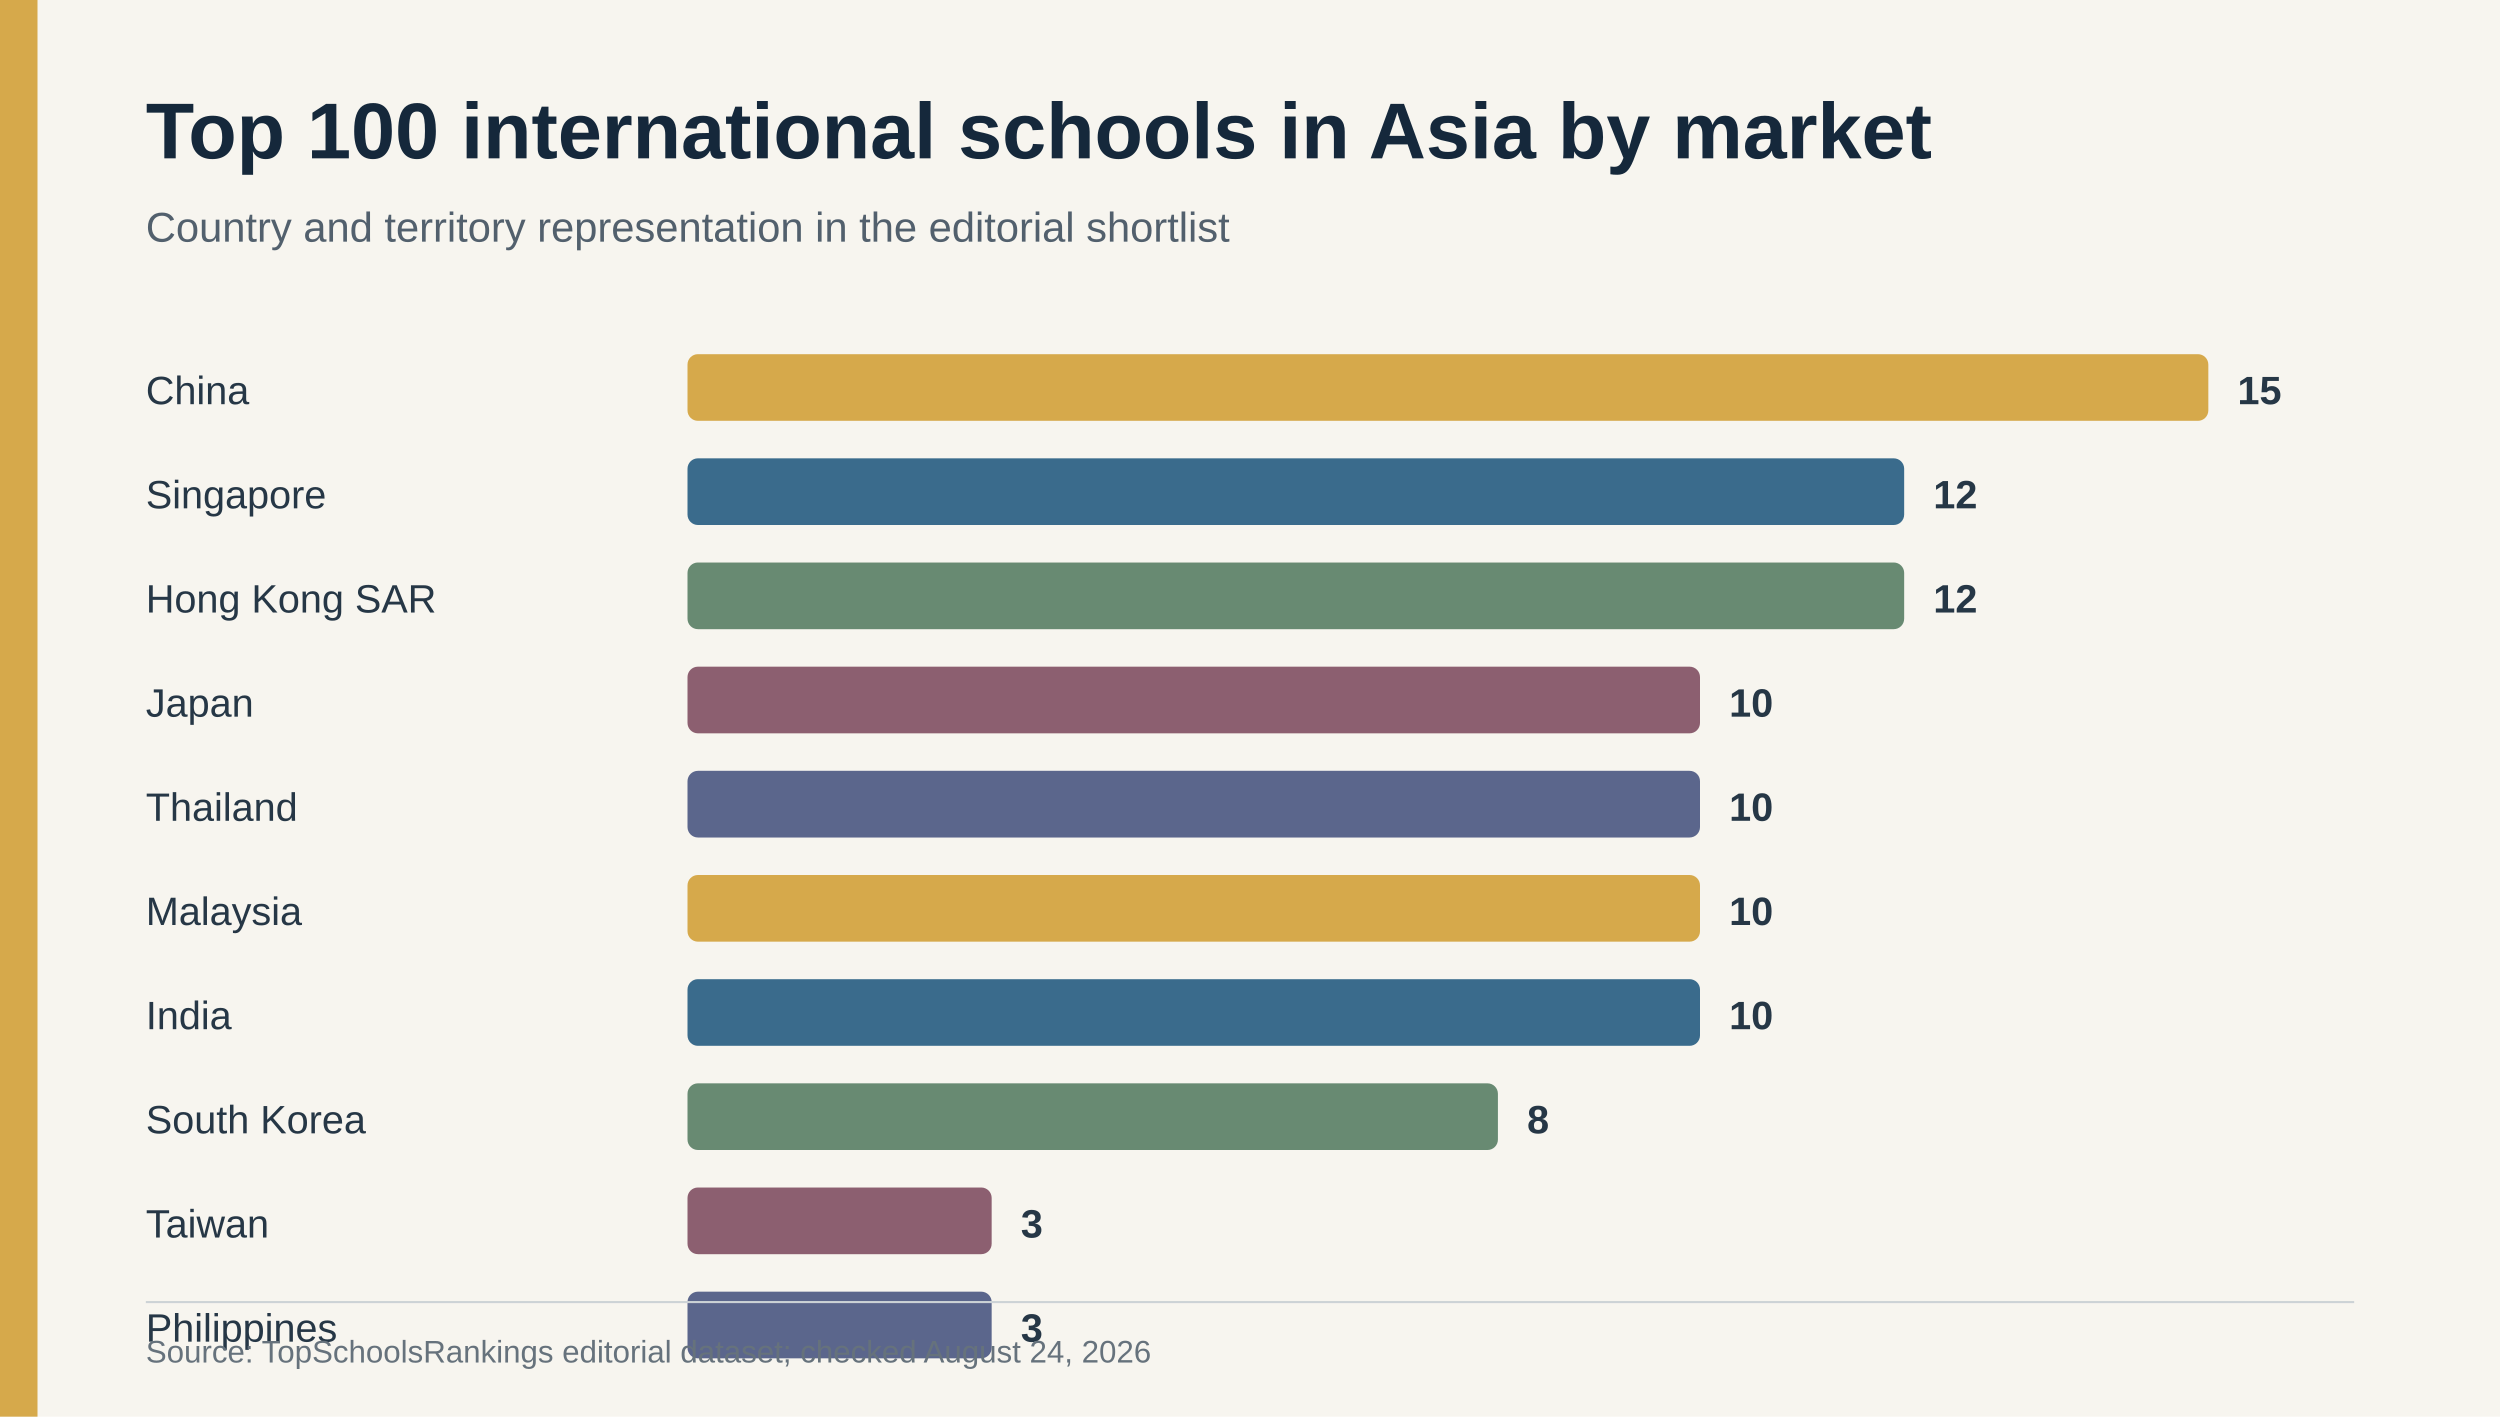
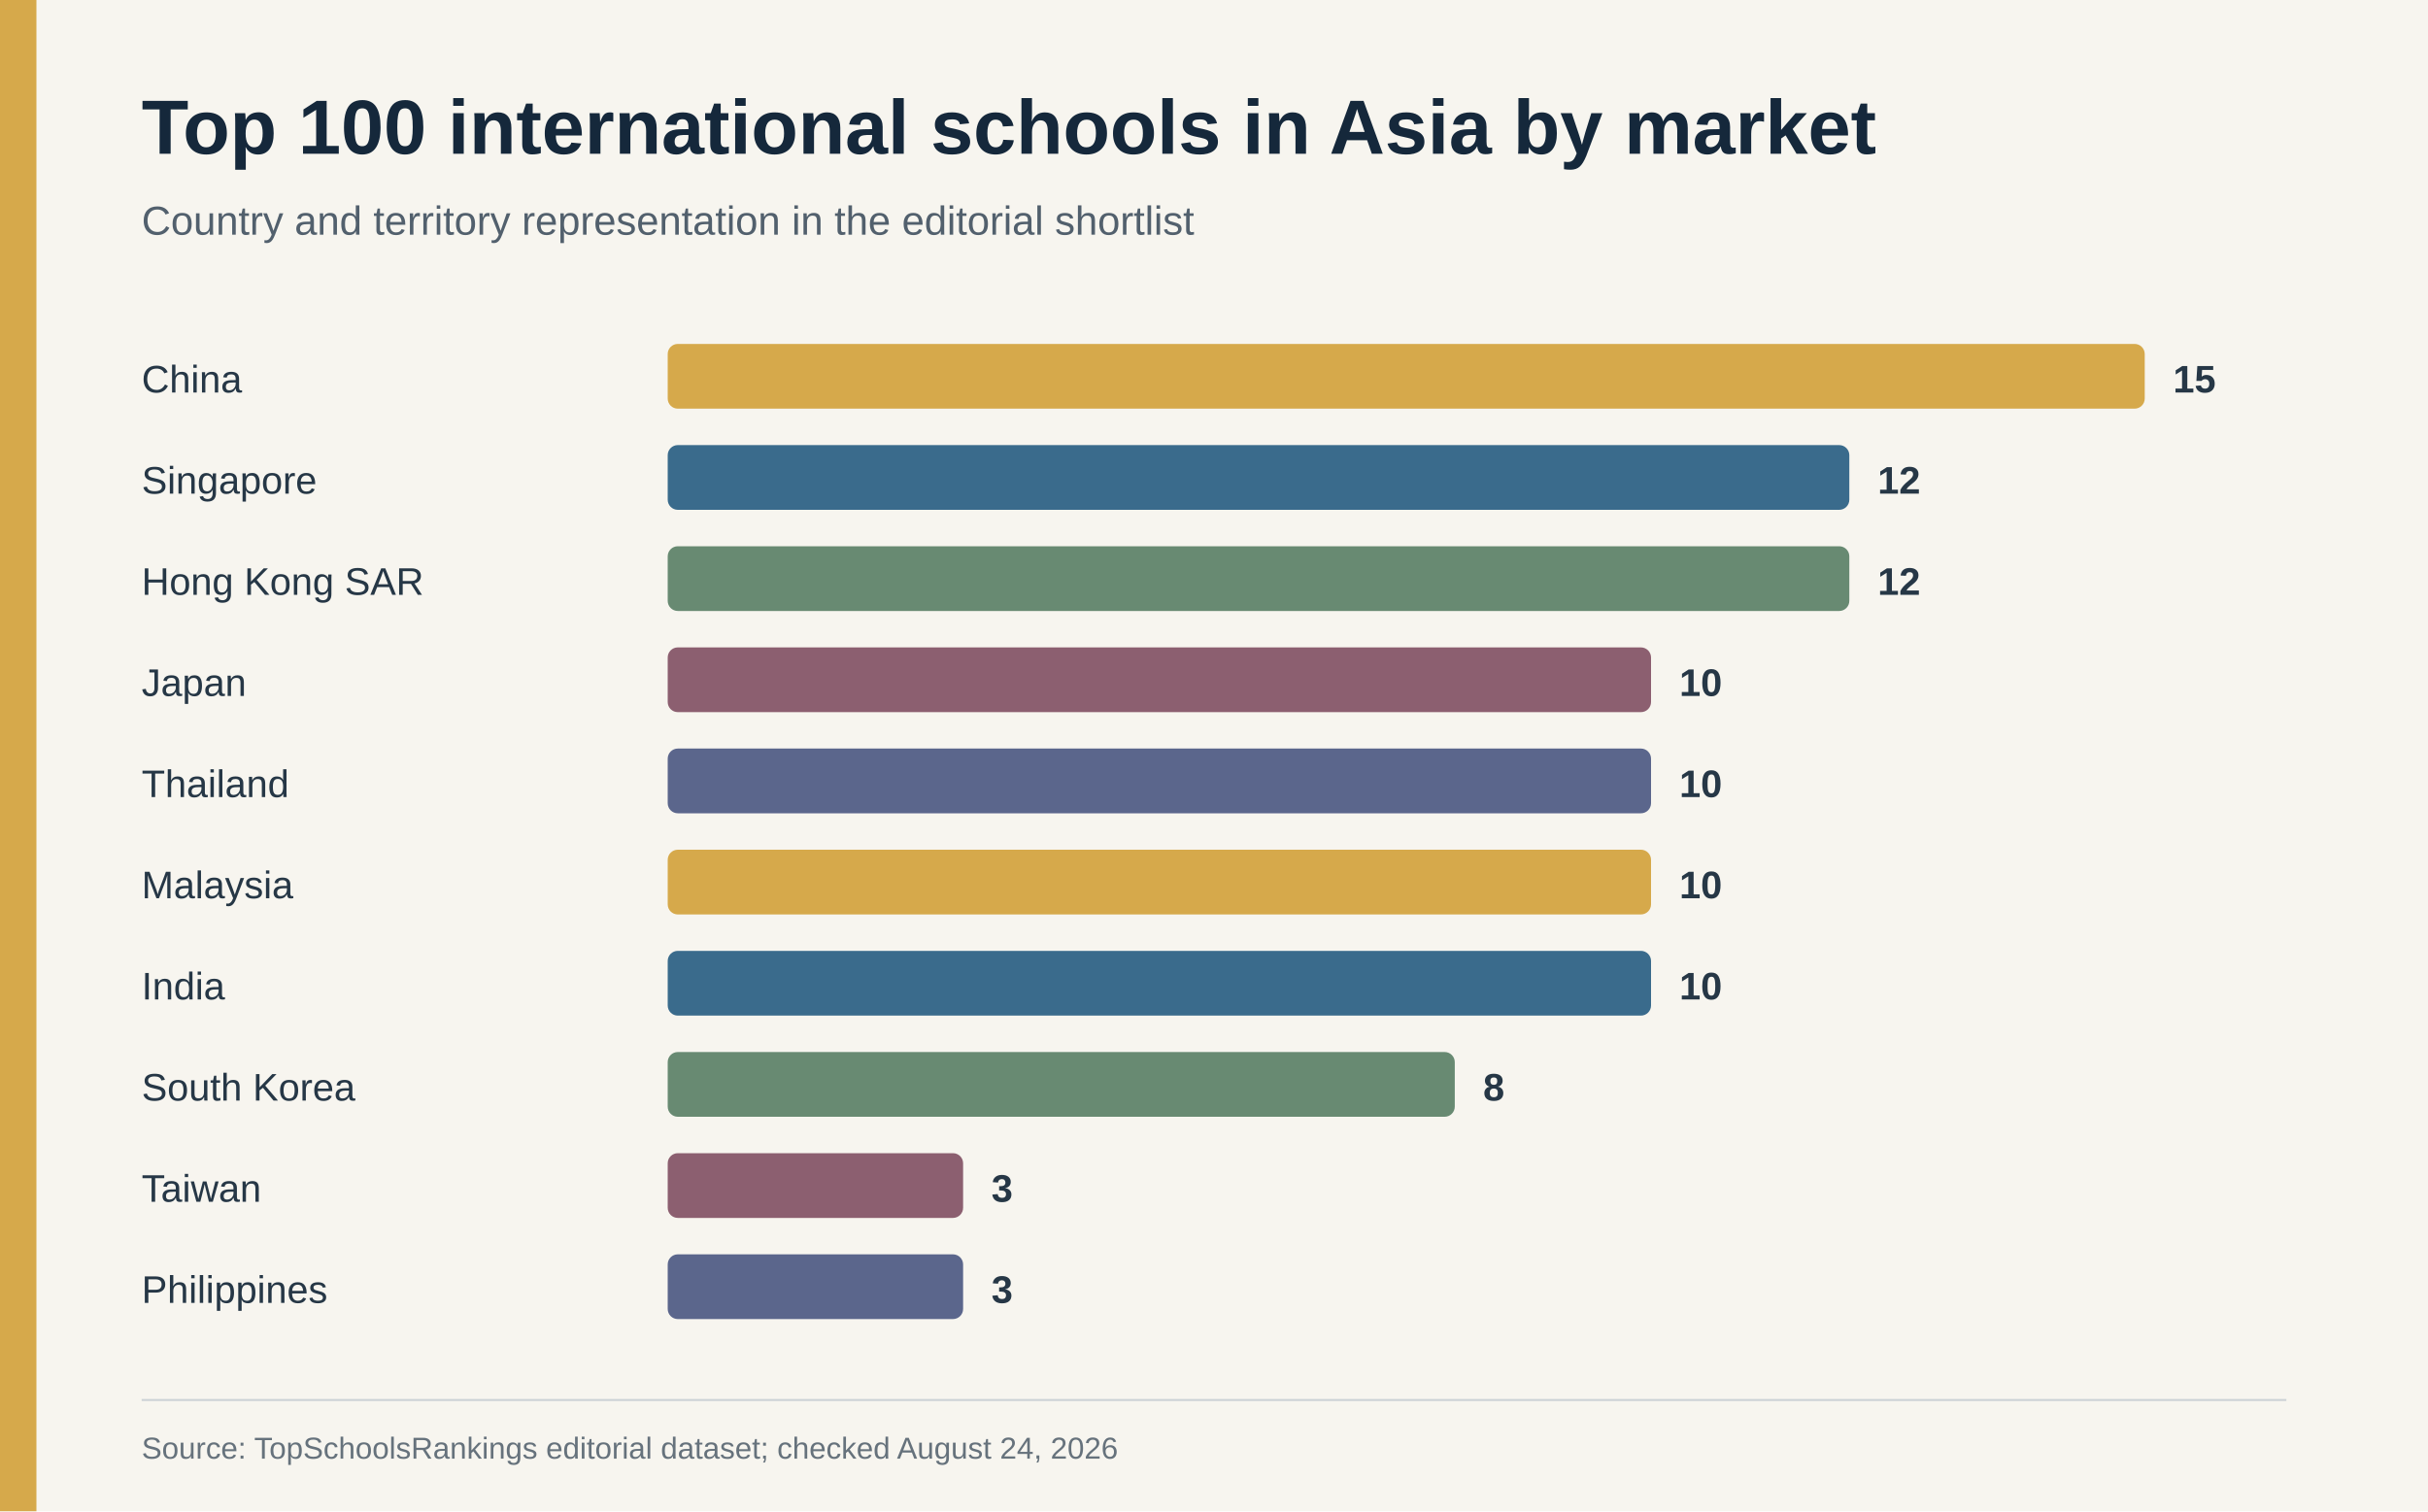
- <svg xmlns="http://www.w3.org/2000/svg" width="1200" height="680" viewBox="0 0 1200 680" role="img" aria-labelledby="title desc">
-   <rect width="1200" height="680" fill="#f7f5ef" />
-   <rect x="0" y="0" width="18" height="680" fill="#d6a94b" />
+ <svg xmlns="http://www.w3.org/2000/svg" width="1200" height="747" viewBox="0 0 1200 747" role="img" aria-labelledby="title desc">
+   <rect width="1200" height="747" fill="#f7f5ef" />
+   <rect x="0" y="0" width="18" height="747" fill="#d6a94b" />
  <text x="70" y="76" font-family="Arial, sans-serif" font-size="38" font-weight="700" fill="#15283b">Top 100 international schools in Asia by market</text>
  <text x="70" y="116" font-family="Arial, sans-serif" font-size="20" fill="#52606d">Country and territory representation in the editorial shortlist</text>
  <text x="70" y="194" font-family="Arial, sans-serif" font-size="19" fill="#263746">China</text>
  <rect x="330" y="170" width="730" height="32" rx="5" fill="#d6a94b" />
  <text x="1074" y="194" font-family="Arial, sans-serif" font-size="19" font-weight="700" fill="#263746">15</text>
  <text x="70" y="244" font-family="Arial, sans-serif" font-size="19" fill="#263746">Singapore</text>
  <rect x="330" y="220" width="584" height="32" rx="5" fill="#3a6b8c" />
  <text x="928" y="244" font-family="Arial, sans-serif" font-size="19" font-weight="700" fill="#263746">12</text>
  <text x="70" y="294" font-family="Arial, sans-serif" font-size="19" fill="#263746">Hong Kong SAR</text>
  <rect x="330" y="270" width="584" height="32" rx="5" fill="#688a72" />
  <text x="928" y="294" font-family="Arial, sans-serif" font-size="19" font-weight="700" fill="#263746">12</text>
  <text x="70" y="344" font-family="Arial, sans-serif" font-size="19" fill="#263746">Japan</text>
  <rect x="330" y="320" width="486" height="32" rx="5" fill="#8c5f70" />
  <text x="830" y="344" font-family="Arial, sans-serif" font-size="19" font-weight="700" fill="#263746">10</text>
  <text x="70" y="394" font-family="Arial, sans-serif" font-size="19" fill="#263746">Thailand</text>
  <rect x="330" y="370" width="486" height="32" rx="5" fill="#5b668c" />
  <text x="830" y="394" font-family="Arial, sans-serif" font-size="19" font-weight="700" fill="#263746">10</text>
  <text x="70" y="444" font-family="Arial, sans-serif" font-size="19" fill="#263746">Malaysia</text>
  <rect x="330" y="420" width="486" height="32" rx="5" fill="#d6a94b" />
  <text x="830" y="444" font-family="Arial, sans-serif" font-size="19" font-weight="700" fill="#263746">10</text>
  <text x="70" y="494" font-family="Arial, sans-serif" font-size="19" fill="#263746">India</text>
  <rect x="330" y="470" width="486" height="32" rx="5" fill="#3a6b8c" />
  <text x="830" y="494" font-family="Arial, sans-serif" font-size="19" font-weight="700" fill="#263746">10</text>
  <text x="70" y="544" font-family="Arial, sans-serif" font-size="19" fill="#263746">South Korea</text>
  <rect x="330" y="520" width="389" height="32" rx="5" fill="#688a72" />
  <text x="733" y="544" font-family="Arial, sans-serif" font-size="19" font-weight="700" fill="#263746">8</text>
  <text x="70" y="594" font-family="Arial, sans-serif" font-size="19" fill="#263746">Taiwan</text>
  <rect x="330" y="570" width="146" height="32" rx="5" fill="#8c5f70" />
  <text x="490" y="594" font-family="Arial, sans-serif" font-size="19" font-weight="700" fill="#263746">3</text>
  <text x="70" y="644" font-family="Arial, sans-serif" font-size="19" fill="#263746">Philippines</text>
  <rect x="330" y="620" width="146" height="32" rx="5" fill="#5b668c" />
  <text x="490" y="644" font-family="Arial, sans-serif" font-size="19" font-weight="700" fill="#263746">3</text>
-   <line x1="70" y1="625" x2="1130" y2="625" stroke="#ccd2d6" />
-   <text x="70" y="654" font-family="Arial, sans-serif" font-size="15" fill="#66727c">Source: TopSchoolsRankings editorial dataset; checked August 24, 2026</text>
+   <line x1="70" y1="692" x2="1130" y2="692" stroke="#ccd2d6" />
+   <text x="70" y="721" font-family="Arial, sans-serif" font-size="15" fill="#66727c">Source: TopSchoolsRankings editorial dataset; checked August 24, 2026</text>
</svg>
